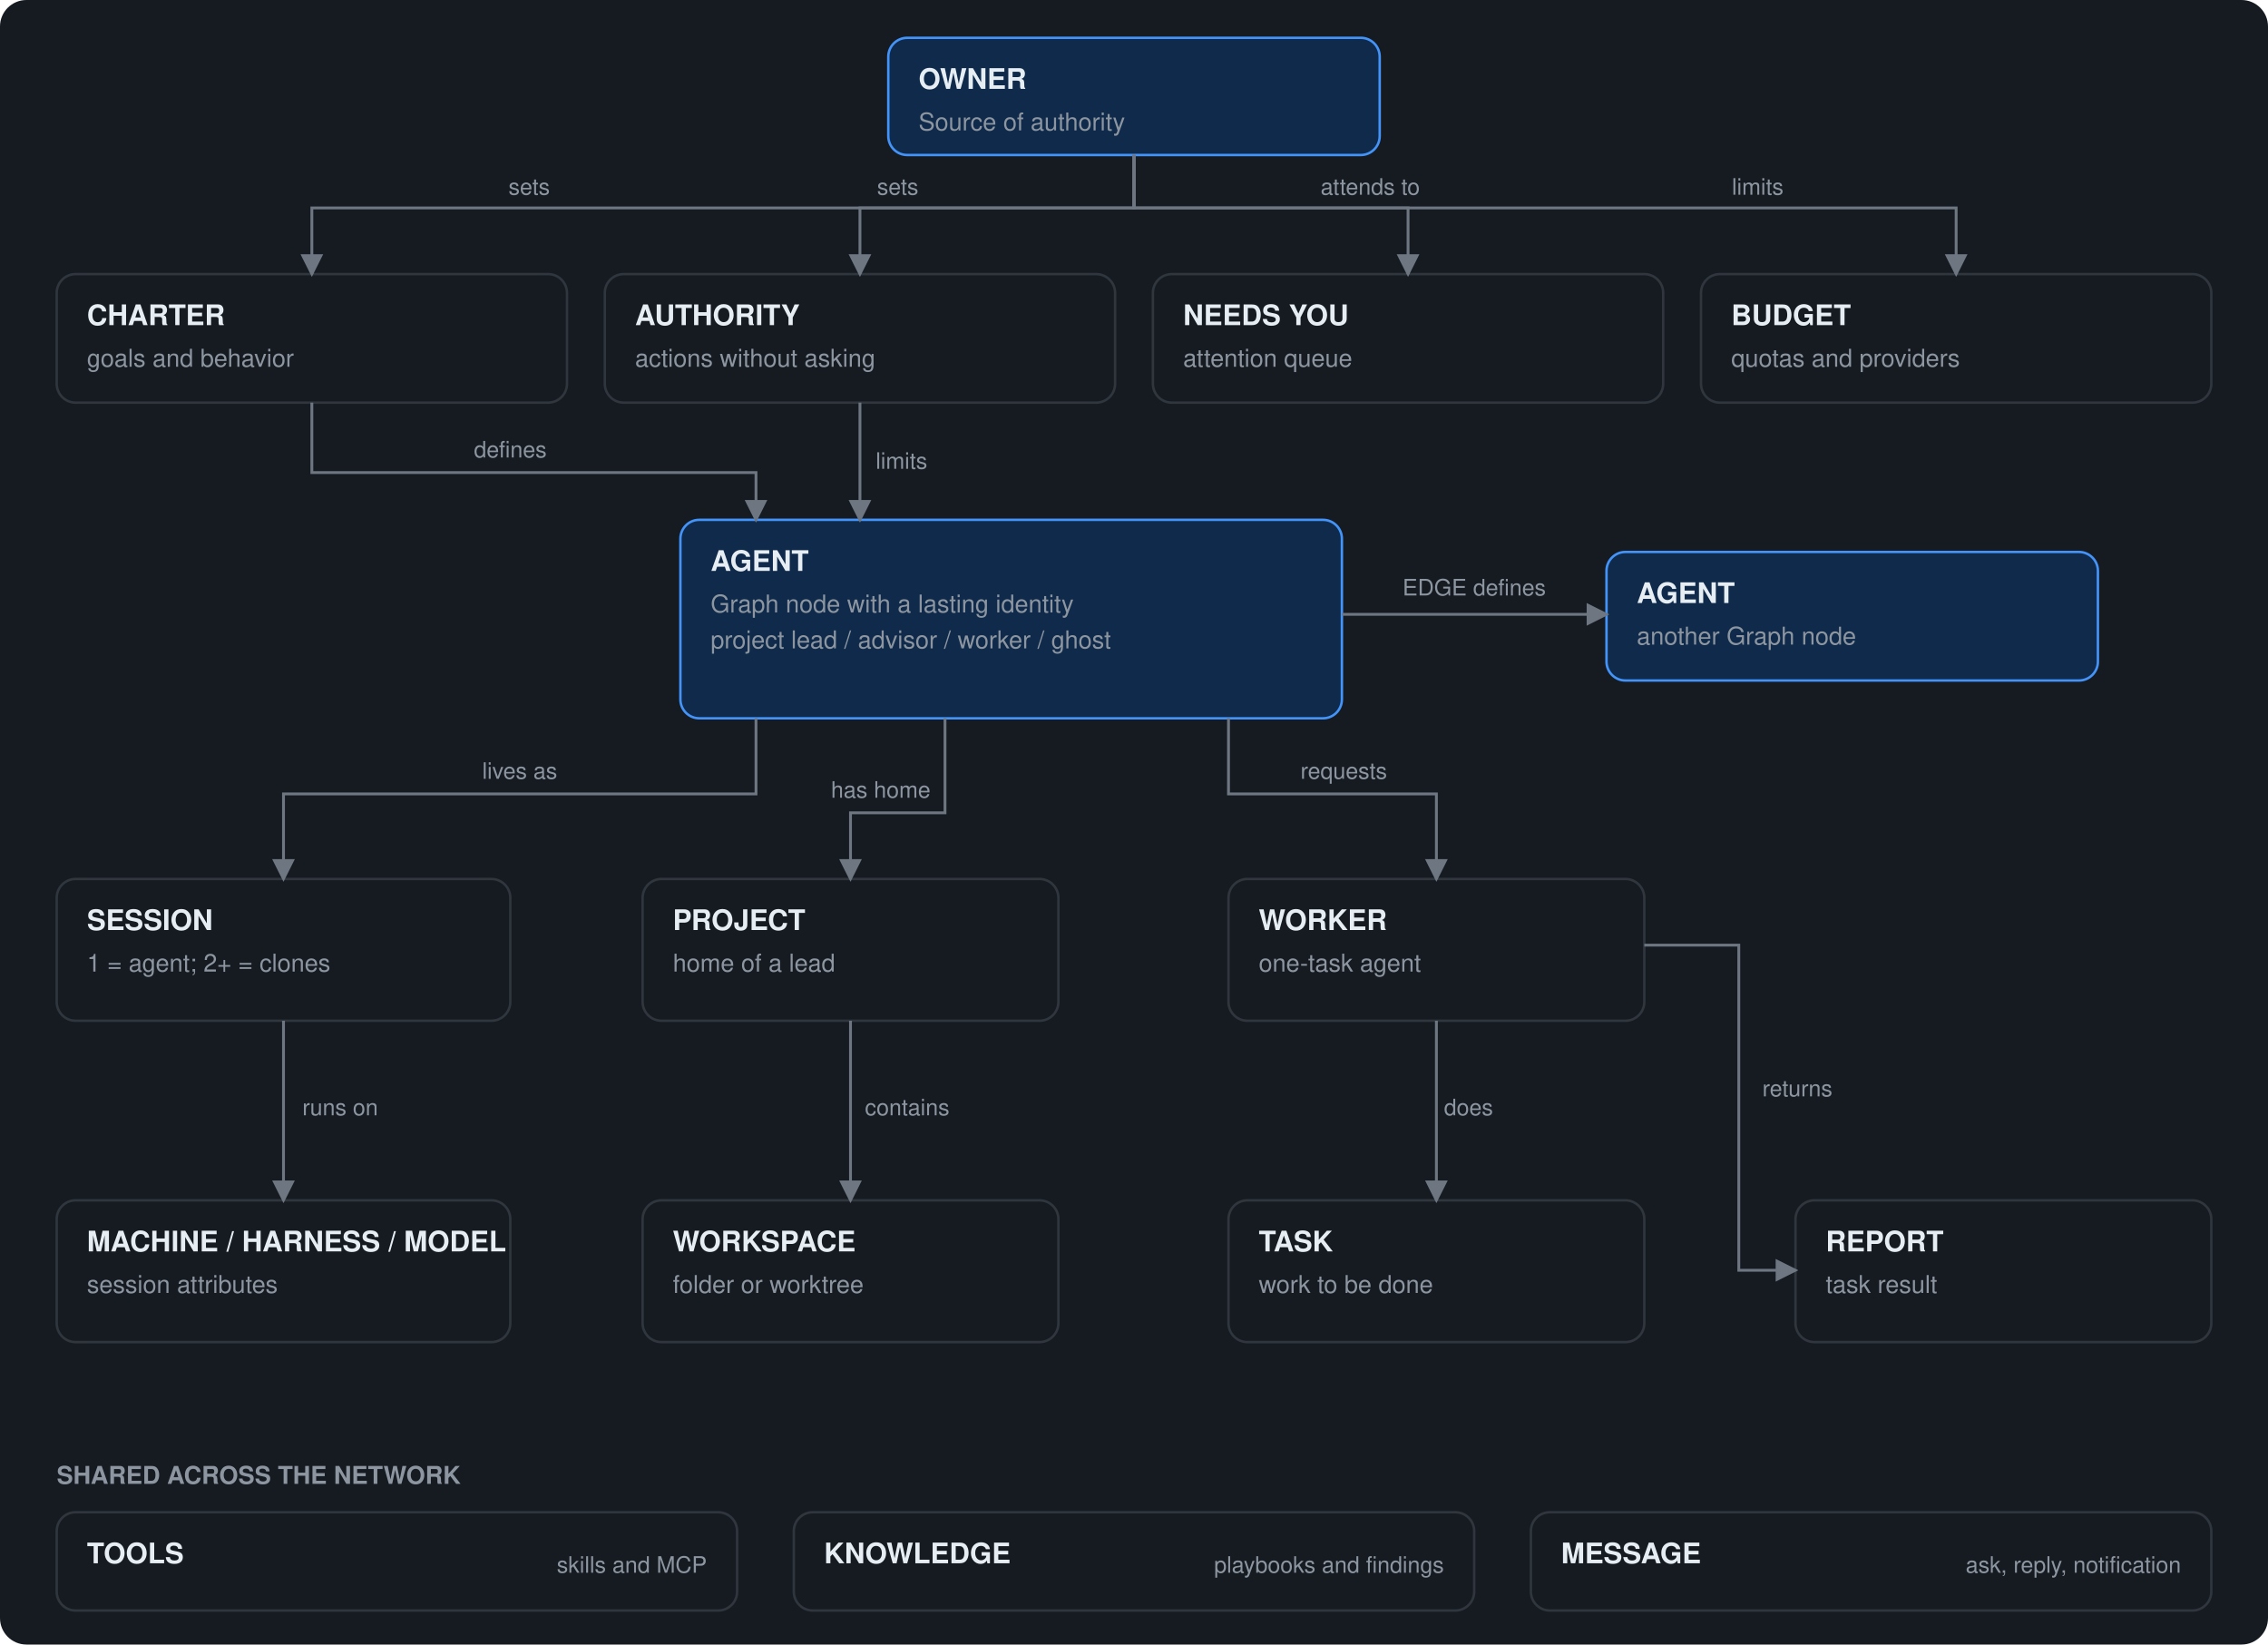
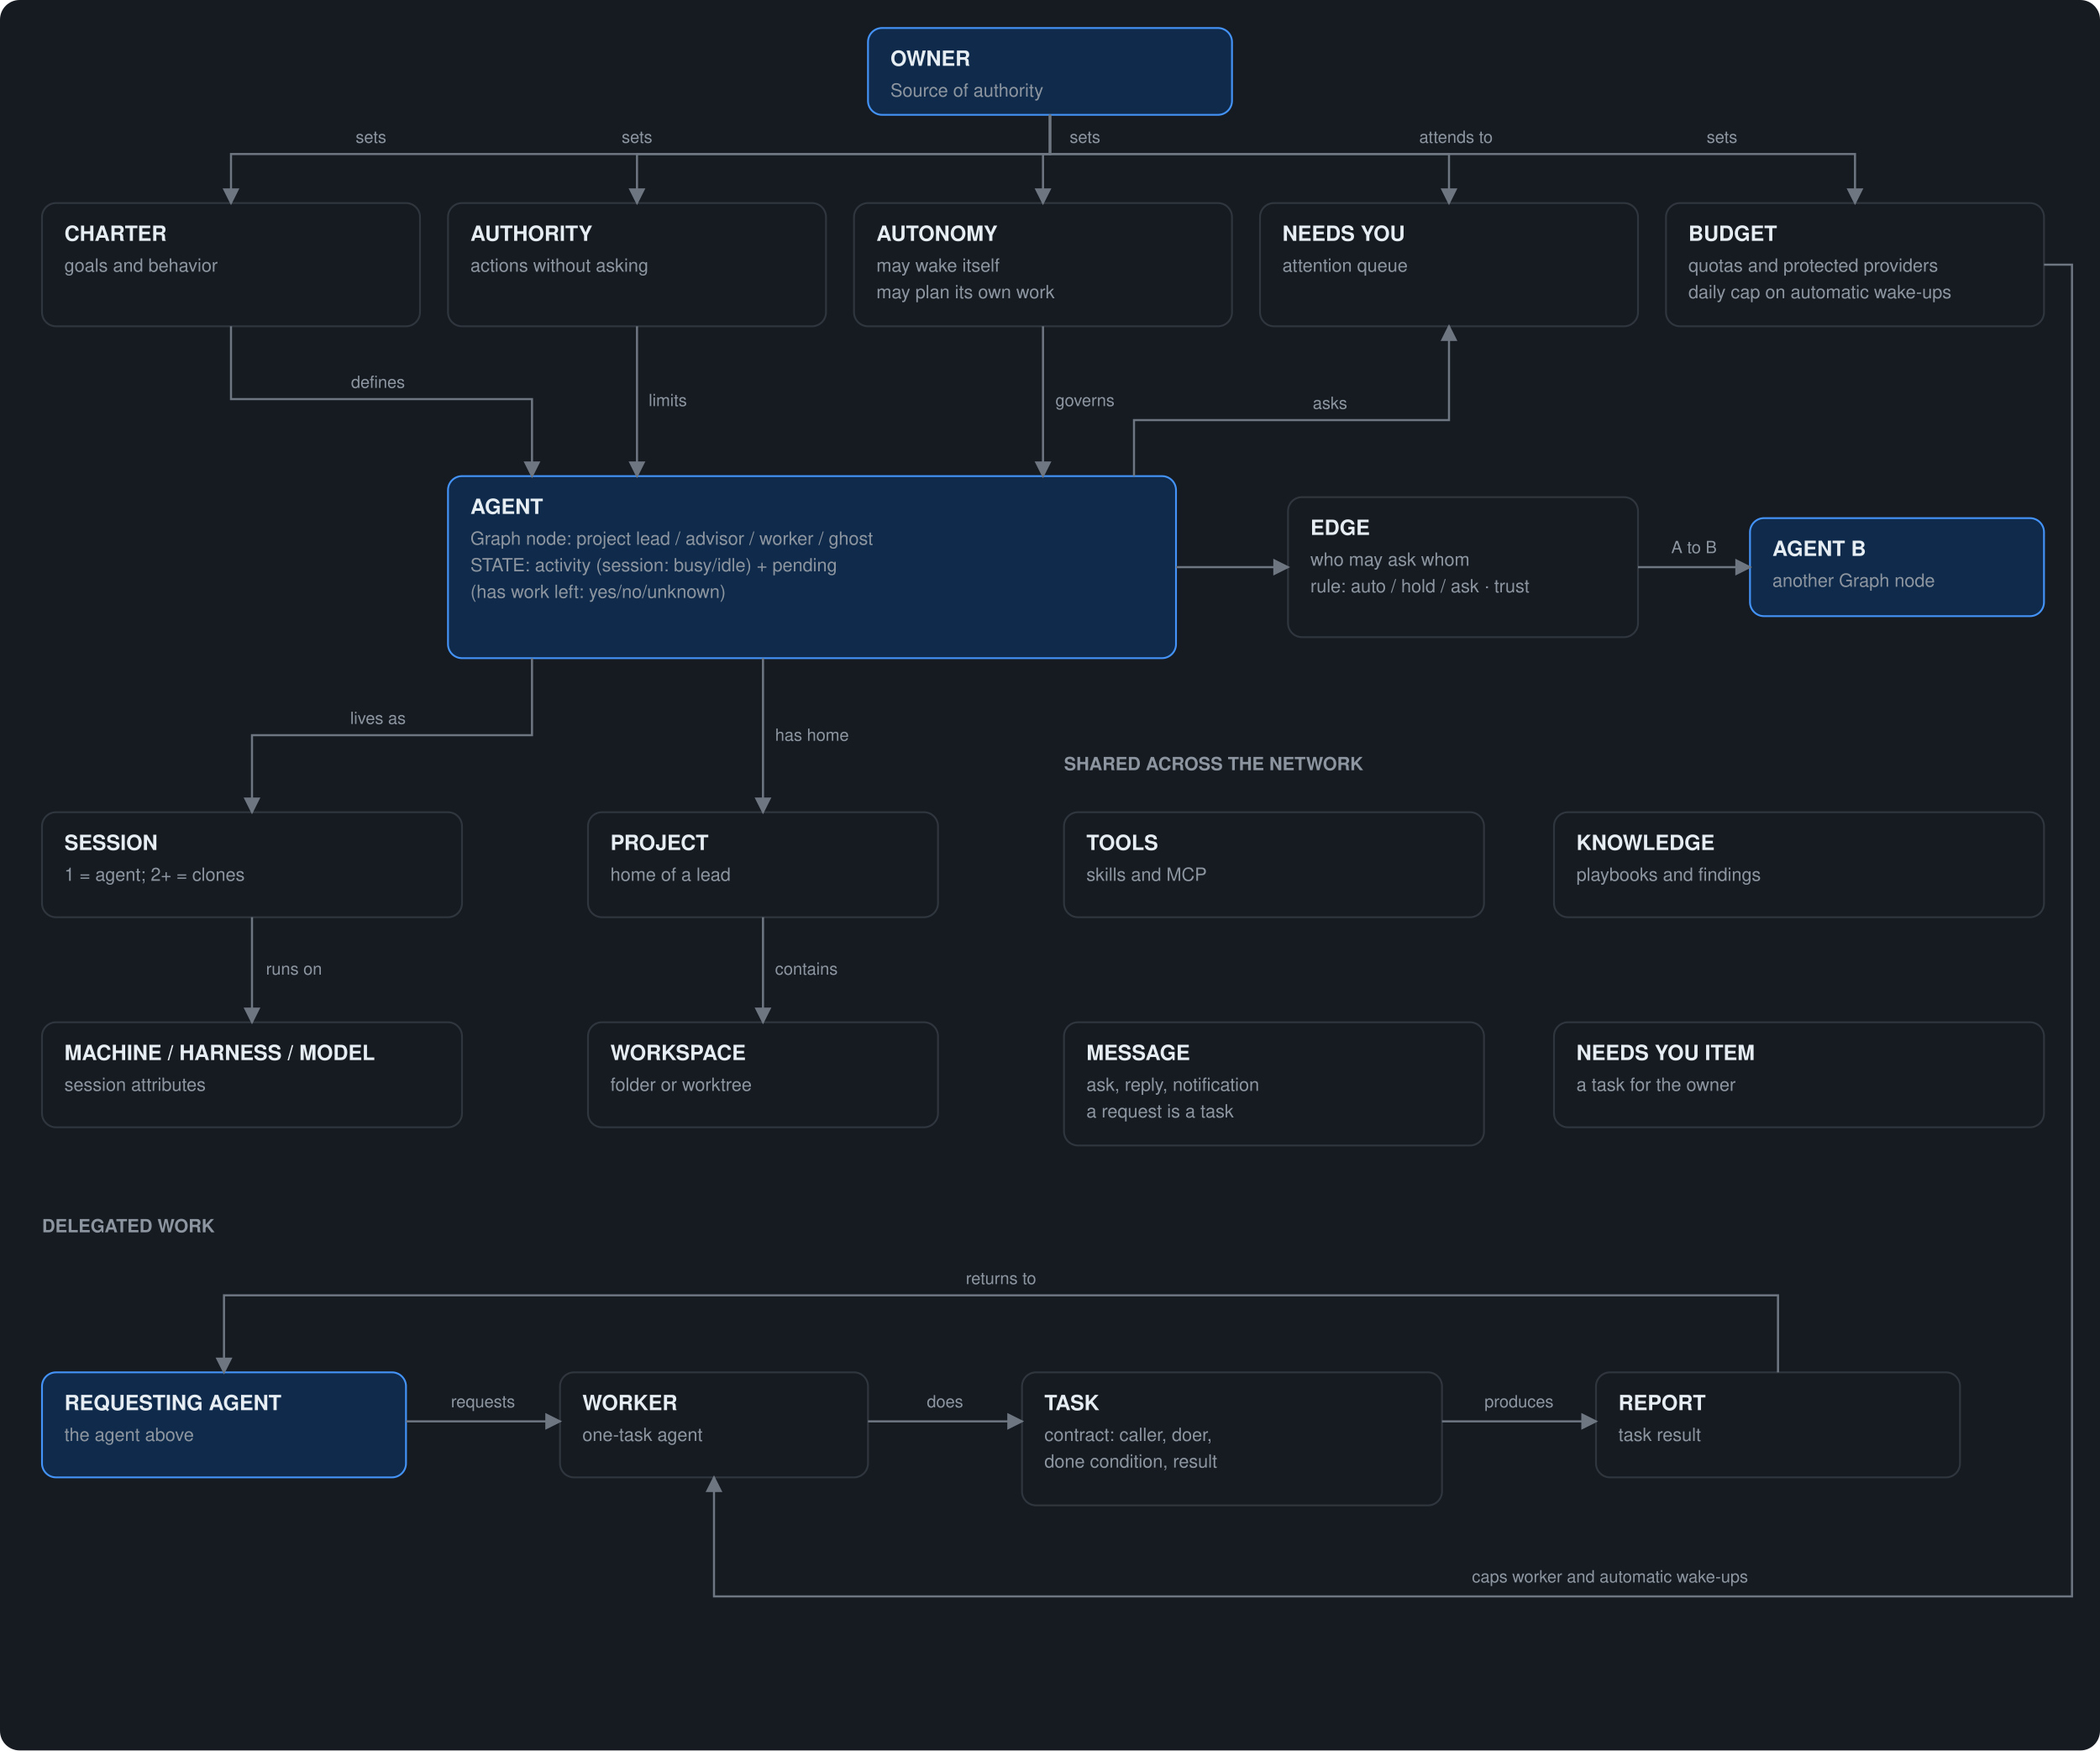
- <svg xmlns="http://www.w3.org/2000/svg" width="1200" height="870" viewBox="0 0 1200 870" font-family="-apple-system, BlinkMacSystemFont, 'Segoe UI', Helvetica, Arial, sans-serif">
+ <svg xmlns="http://www.w3.org/2000/svg" width="1500" height="1250" viewBox="0 0 1500 1250" font-family="-apple-system, BlinkMacSystemFont, 'Segoe UI', Helvetica, Arial, sans-serif">
  <defs>
    <marker id="arrow" markerWidth="8" markerHeight="8" refX="7" refY="4" orient="auto">
      <path d="M0 0 L8 4 L0 8 Z" fill="#6e7681" />
    </marker>
  </defs>
-   <rect width="1200" height="870" rx="14" fill="#161b22" />
-   <rect x="470" y="20" width="260" height="62" rx="10" fill="#0f2a4a" stroke="#4493f8" stroke-width="1.3" />
-   <text x="486" y="47" font-size="15" font-weight="700" fill="#e6edf3">OWNER</text>
-   <text x="486" y="69" font-size="13" fill="#8d96a0">Source of authority</text>
-   <rect x="30" y="145" width="270" height="68" rx="10" fill="#161b22" stroke="#30363d" stroke-width="1.3" />
+   <rect width="1500" height="1250" rx="14" fill="#161b22" />
+   <rect x="620" y="20" width="260" height="62" rx="10" fill="#0f2a4a" stroke="#4493f8" stroke-width="1.3" />
+   <text x="636" y="47" font-size="15" font-weight="700" fill="#e6edf3">OWNER</text>
+   <text x="636" y="69" font-size="13" fill="#8d96a0">Source of authority</text>
+   <rect x="30" y="145" width="270" height="88" rx="10" fill="#161b22" stroke="#30363d" stroke-width="1.3" />
  <text x="46" y="172" font-size="15" font-weight="700" fill="#e6edf3">CHARTER</text>
  <text x="46" y="194" font-size="13" fill="#8d96a0">goals and behavior</text>
-   <rect x="320" y="145" width="270" height="68" rx="10" fill="#161b22" stroke="#30363d" stroke-width="1.3" />
+   <rect x="320" y="145" width="270" height="88" rx="10" fill="#161b22" stroke="#30363d" stroke-width="1.3" />
  <text x="336" y="172" font-size="15" font-weight="700" fill="#e6edf3">AUTHORITY</text>
  <text x="336" y="194" font-size="13" fill="#8d96a0">actions without asking</text>
-   <rect x="610" y="145" width="270" height="68" rx="10" fill="#161b22" stroke="#30363d" stroke-width="1.3" />
-   <text x="626" y="172" font-size="15" font-weight="700" fill="#e6edf3">NEEDS YOU</text>
-   <text x="626" y="194" font-size="13" fill="#8d96a0">attention queue</text>
-   <rect x="900" y="145" width="270" height="68" rx="10" fill="#161b22" stroke="#30363d" stroke-width="1.3" />
-   <text x="916" y="172" font-size="15" font-weight="700" fill="#e6edf3">BUDGET</text>
-   <text x="916" y="194" font-size="13" fill="#8d96a0">quotas and providers</text>
-   <path d="M600 82 V110 H165 V145" fill="none" stroke="#6e7681" stroke-width="1.5" marker-end="url(#arrow)" />
-   <text x="280" y="103" text-anchor="middle" font-size="12" fill="#8d96a0">sets</text>
-   <path d="M600 82 V110 H455 V145" fill="none" stroke="#6e7681" stroke-width="1.5" marker-end="url(#arrow)" />
-   <text x="475" y="103" text-anchor="middle" font-size="12" fill="#8d96a0">sets</text>
-   <path d="M600 82 V110 H745 V145" fill="none" stroke="#6e7681" stroke-width="1.5" marker-end="url(#arrow)" />
-   <text x="725" y="103" text-anchor="middle" font-size="12" fill="#8d96a0">attends to</text>
-   <path d="M600 82 V110 H1035 V145" fill="none" stroke="#6e7681" stroke-width="1.5" marker-end="url(#arrow)" />
-   <text x="930" y="103" text-anchor="middle" font-size="12" fill="#8d96a0">limits</text>
-   <rect x="360" y="275" width="350" height="105" rx="10" fill="#0f2a4a" stroke="#4493f8" stroke-width="1.3" />
-   <text x="376" y="302" font-size="15" font-weight="700" fill="#e6edf3">AGENT</text>
-   <text x="376" y="324" font-size="13" fill="#8d96a0">Graph node with a lasting identity</text>
-   <text x="376" y="343" font-size="13" fill="#8d96a0">project lead  /  advisor  /  worker  /  ghost</text>
-   <rect x="850" y="292" width="260" height="68" rx="10" fill="#0f2a4a" stroke="#4493f8" stroke-width="1.3" />
-   <text x="866" y="319" font-size="15" font-weight="700" fill="#e6edf3">AGENT</text>
-   <text x="866" y="341" font-size="13" fill="#8d96a0">another Graph node</text>
-   <path d="M710 325 H850" fill="none" stroke="#6e7681" stroke-width="1.5" marker-end="url(#arrow)" />
-   <text x="780" y="315" text-anchor="middle" font-size="12" fill="#8d96a0">EDGE defines</text>
-   <path d="M165 213 V250 H400 V275" fill="none" stroke="#6e7681" stroke-width="1.5" marker-end="url(#arrow)" />
-   <text x="270" y="242" text-anchor="middle" font-size="12" fill="#8d96a0">defines</text>
-   <path d="M455 213 V275" fill="none" stroke="#6e7681" stroke-width="1.5" marker-end="url(#arrow)" />
-   <text x="477" y="248" text-anchor="middle" font-size="12" fill="#8d96a0">limits</text>
-   <rect x="30" y="465" width="240" height="75" rx="10" fill="#161b22" stroke="#30363d" stroke-width="1.3" />
-   <text x="46" y="492" font-size="15" font-weight="700" fill="#e6edf3">SESSION</text>
-   <text x="46" y="514" font-size="13" fill="#8d96a0">1 = agent; 2+ = clones</text>
-   <rect x="30" y="635" width="240" height="75" rx="10" fill="#161b22" stroke="#30363d" stroke-width="1.3" />
-   <text x="46" y="662" font-size="15" font-weight="700" fill="#e6edf3">MACHINE / HARNESS / MODEL</text>
-   <text x="46" y="684" font-size="13" fill="#8d96a0">session attributes</text>
-   <path d="M400 380 V420 H150 V465" fill="none" stroke="#6e7681" stroke-width="1.5" marker-end="url(#arrow)" />
-   <text x="275" y="412" text-anchor="middle" font-size="12" fill="#8d96a0">lives as</text>
-   <path d="M150 540 V635" fill="none" stroke="#6e7681" stroke-width="1.5" marker-end="url(#arrow)" />
-   <text x="180" y="590" text-anchor="middle" font-size="12" fill="#8d96a0">runs on</text>
-   <rect x="340" y="465" width="220" height="75" rx="10" fill="#161b22" stroke="#30363d" stroke-width="1.3" />
-   <text x="356" y="492" font-size="15" font-weight="700" fill="#e6edf3">PROJECT</text>
-   <text x="356" y="514" font-size="13" fill="#8d96a0">home of a lead</text>
-   <rect x="340" y="635" width="220" height="75" rx="10" fill="#161b22" stroke="#30363d" stroke-width="1.3" />
-   <text x="356" y="662" font-size="15" font-weight="700" fill="#e6edf3">WORKSPACE</text>
-   <text x="356" y="684" font-size="13" fill="#8d96a0">folder or worktree</text>
-   <path d="M500 380 V430 H450 V465" fill="none" stroke="#6e7681" stroke-width="1.5" marker-end="url(#arrow)" />
-   <text x="466" y="422" text-anchor="middle" font-size="12" fill="#8d96a0">has home</text>
-   <path d="M450 540 V635" fill="none" stroke="#6e7681" stroke-width="1.5" marker-end="url(#arrow)" />
-   <text x="480" y="590" text-anchor="middle" font-size="12" fill="#8d96a0">contains</text>
-   <rect x="650" y="465" width="220" height="75" rx="10" fill="#161b22" stroke="#30363d" stroke-width="1.3" />
-   <text x="666" y="492" font-size="15" font-weight="700" fill="#e6edf3">WORKER</text>
-   <text x="666" y="514" font-size="13" fill="#8d96a0">one-task agent</text>
-   <rect x="650" y="635" width="220" height="75" rx="10" fill="#161b22" stroke="#30363d" stroke-width="1.3" />
-   <text x="666" y="662" font-size="15" font-weight="700" fill="#e6edf3">TASK</text>
-   <text x="666" y="684" font-size="13" fill="#8d96a0">work to be done</text>
-   <rect x="950" y="635" width="220" height="75" rx="10" fill="#161b22" stroke="#30363d" stroke-width="1.3" />
-   <text x="966" y="662" font-size="15" font-weight="700" fill="#e6edf3">REPORT</text>
-   <text x="966" y="684" font-size="13" fill="#8d96a0">task result</text>
-   <path d="M650 380 V420 H760 V465" fill="none" stroke="#6e7681" stroke-width="1.5" marker-end="url(#arrow)" />
-   <text x="711" y="412" text-anchor="middle" font-size="12" fill="#8d96a0">requests</text>
-   <path d="M760 540 V635" fill="none" stroke="#6e7681" stroke-width="1.5" marker-end="url(#arrow)" />
-   <text x="777" y="590" text-anchor="middle" font-size="12" fill="#8d96a0">does</text>
-   <path d="M870 500 H920 V672 H950" fill="none" stroke="#6e7681" stroke-width="1.5" marker-end="url(#arrow)" />
-   <text x="951" y="580" text-anchor="middle" font-size="12" fill="#8d96a0">returns</text>
-   <text x="30" y="785" font-size="13" font-weight="700" fill="#8d96a0">SHARED ACROSS THE NETWORK</text>
-   <rect x="30" y="800" width="360" height="52" rx="10" fill="#161b22" stroke="#30363d" stroke-width="1.3" />
-   <text x="46" y="827" font-size="15" font-weight="700" fill="#e6edf3">TOOLS</text>
-   <text x="374" y="832" text-anchor="end" font-size="12" fill="#8d96a0">skills and MCP</text>
-   <rect x="420" y="800" width="360" height="52" rx="10" fill="#161b22" stroke="#30363d" stroke-width="1.3" />
-   <text x="436" y="827" font-size="15" font-weight="700" fill="#e6edf3">KNOWLEDGE</text>
-   <text x="764" y="832" text-anchor="end" font-size="12" fill="#8d96a0">playbooks and findings</text>
-   <rect x="810" y="800" width="360" height="52" rx="10" fill="#161b22" stroke="#30363d" stroke-width="1.3" />
-   <text x="826" y="827" font-size="15" font-weight="700" fill="#e6edf3">MESSAGE</text>
-   <text x="1154" y="832" text-anchor="end" font-size="12" fill="#8d96a0">ask, reply, notification</text>
+   <rect x="610" y="145" width="270" height="88" rx="10" fill="#161b22" stroke="#30363d" stroke-width="1.3" />
+   <text x="626" y="172" font-size="15" font-weight="700" fill="#e6edf3">AUTONOMY</text>
+   <text x="626" y="194" font-size="13" fill="#8d96a0">may wake itself</text>
+   <text x="626" y="213" font-size="13" fill="#8d96a0">may plan its own work</text>
+   <rect x="900" y="145" width="270" height="88" rx="10" fill="#161b22" stroke="#30363d" stroke-width="1.3" />
+   <text x="916" y="172" font-size="15" font-weight="700" fill="#e6edf3">NEEDS YOU</text>
+   <text x="916" y="194" font-size="13" fill="#8d96a0">attention queue</text>
+   <rect x="1190" y="145" width="270" height="88" rx="10" fill="#161b22" stroke="#30363d" stroke-width="1.3" />
+   <text x="1206" y="172" font-size="15" font-weight="700" fill="#e6edf3">BUDGET</text>
+   <text x="1206" y="194" font-size="13" fill="#8d96a0">quotas and protected providers</text>
+   <text x="1206" y="213" font-size="13" fill="#8d96a0">daily cap on automatic wake-ups</text>
+   <path d="M750 82 V110 H165 V145" fill="none" stroke="#6e7681" stroke-width="1.5" marker-end="url(#arrow)" />
+   <text x="265" y="102" text-anchor="middle" font-size="12" fill="#8d96a0">sets</text>
+   <path d="M750 82 V110 H455 V145" fill="none" stroke="#6e7681" stroke-width="1.5" marker-end="url(#arrow)" />
+   <text x="455" y="102" text-anchor="middle" font-size="12" fill="#8d96a0">sets</text>
+   <path d="M750 82 V110 H745 V145" fill="none" stroke="#6e7681" stroke-width="1.5" marker-end="url(#arrow)" />
+   <text x="775" y="102" text-anchor="middle" font-size="12" fill="#8d96a0">sets</text>
+   <path d="M750 82 V110 H1035 V145" fill="none" stroke="#6e7681" stroke-width="1.5" marker-end="url(#arrow)" />
+   <text x="1040" y="102" text-anchor="middle" font-size="12" fill="#8d96a0">attends to</text>
+   <path d="M750 82 V110 H1325 V145" fill="none" stroke="#6e7681" stroke-width="1.5" marker-end="url(#arrow)" />
+   <text x="1230" y="102" text-anchor="middle" font-size="12" fill="#8d96a0">sets</text>
+   <rect x="320" y="340" width="520" height="130" rx="10" fill="#0f2a4a" stroke="#4493f8" stroke-width="1.3" />
+   <text x="336" y="367" font-size="15" font-weight="700" fill="#e6edf3">AGENT</text>
+   <text x="336" y="389" font-size="13" fill="#8d96a0">Graph node: project lead / advisor / worker / ghost</text>
+   <text x="336" y="408" font-size="13" fill="#8d96a0">STATE: activity (session: busy/idle) + pending</text>
+   <text x="336" y="427" font-size="13" fill="#8d96a0">(has work left: yes/no/unknown)</text>
+   <rect x="920" y="355" width="250" height="100" rx="10" fill="#161b22" stroke="#30363d" stroke-width="1.3" />
+   <text x="936" y="382" font-size="15" font-weight="700" fill="#e6edf3">EDGE</text>
+   <text x="936" y="404" font-size="13" fill="#8d96a0">who may ask whom</text>
+   <text x="936" y="423" font-size="13" fill="#8d96a0">rule: auto / hold / ask   ·   trust</text>
+   <rect x="1250" y="370" width="210" height="70" rx="10" fill="#0f2a4a" stroke="#4493f8" stroke-width="1.3" />
+   <text x="1266" y="397" font-size="15" font-weight="700" fill="#e6edf3">AGENT B</text>
+   <text x="1266" y="419" font-size="13" fill="#8d96a0">another Graph node</text>
+   <path d="M840 405 H920" fill="none" stroke="#6e7681" stroke-width="1.5" marker-end="url(#arrow)" />
+   <text x="880" y="396" text-anchor="middle" font-size="12" fill="#8d96a0" />
+   <path d="M1170 405 H1250" fill="none" stroke="#6e7681" stroke-width="1.5" marker-end="url(#arrow)" />
+   <text x="1210" y="395" text-anchor="middle" font-size="12" fill="#8d96a0">A to B</text>
+   <path d="M165 233 V285 H380 V340" fill="none" stroke="#6e7681" stroke-width="1.5" marker-end="url(#arrow)" />
+   <text x="270" y="277" text-anchor="middle" font-size="12" fill="#8d96a0">defines</text>
+   <path d="M455 233 V340" fill="none" stroke="#6e7681" stroke-width="1.5" marker-end="url(#arrow)" />
+   <text x="477" y="290" text-anchor="middle" font-size="12" fill="#8d96a0">limits</text>
+   <path d="M745 233 V340" fill="none" stroke="#6e7681" stroke-width="1.5" marker-end="url(#arrow)" />
+   <text x="775" y="290" text-anchor="middle" font-size="12" fill="#8d96a0">governs</text>
+   <path d="M810 340 V300 H1035 V233" fill="none" stroke="#6e7681" stroke-width="1.5" marker-end="url(#arrow)" />
+   <text x="950" y="292" text-anchor="middle" font-size="12" fill="#8d96a0">asks</text>
+   <rect x="30" y="580" width="300" height="75" rx="10" fill="#161b22" stroke="#30363d" stroke-width="1.3" />
+   <text x="46" y="607" font-size="15" font-weight="700" fill="#e6edf3">SESSION</text>
+   <text x="46" y="629" font-size="13" fill="#8d96a0">1 = agent; 2+ = clones</text>
+   <rect x="30" y="730" width="300" height="75" rx="10" fill="#161b22" stroke="#30363d" stroke-width="1.3" />
+   <text x="46" y="757" font-size="15" font-weight="700" fill="#e6edf3">MACHINE / HARNESS / MODEL</text>
+   <text x="46" y="779" font-size="13" fill="#8d96a0">session attributes</text>
+   <path d="M380 470 V525 H180 V580" fill="none" stroke="#6e7681" stroke-width="1.5" marker-end="url(#arrow)" />
+   <text x="270" y="517" text-anchor="middle" font-size="12" fill="#8d96a0">lives as</text>
+   <path d="M180 655 V730" fill="none" stroke="#6e7681" stroke-width="1.5" marker-end="url(#arrow)" />
+   <text x="210" y="696" text-anchor="middle" font-size="12" fill="#8d96a0">runs on</text>
+   <rect x="420" y="580" width="250" height="75" rx="10" fill="#161b22" stroke="#30363d" stroke-width="1.3" />
+   <text x="436" y="607" font-size="15" font-weight="700" fill="#e6edf3">PROJECT</text>
+   <text x="436" y="629" font-size="13" fill="#8d96a0">home of a lead</text>
+   <rect x="420" y="730" width="250" height="75" rx="10" fill="#161b22" stroke="#30363d" stroke-width="1.3" />
+   <text x="436" y="757" font-size="15" font-weight="700" fill="#e6edf3">WORKSPACE</text>
+   <text x="436" y="779" font-size="13" fill="#8d96a0">folder or worktree</text>
+   <path d="M545 470 V580" fill="none" stroke="#6e7681" stroke-width="1.5" marker-end="url(#arrow)" />
+   <text x="580" y="529" text-anchor="middle" font-size="12" fill="#8d96a0">has home</text>
+   <path d="M545 655 V730" fill="none" stroke="#6e7681" stroke-width="1.5" marker-end="url(#arrow)" />
+   <text x="576" y="696" text-anchor="middle" font-size="12" fill="#8d96a0">contains</text>
+   <rect x="760" y="580" width="300" height="75" rx="10" fill="#161b22" stroke="#30363d" stroke-width="1.3" />
+   <text x="776" y="607" font-size="15" font-weight="700" fill="#e6edf3">TOOLS</text>
+   <text x="776" y="629" font-size="13" fill="#8d96a0">skills and MCP</text>
+   <rect x="1110" y="580" width="350" height="75" rx="10" fill="#161b22" stroke="#30363d" stroke-width="1.3" />
+   <text x="1126" y="607" font-size="15" font-weight="700" fill="#e6edf3">KNOWLEDGE</text>
+   <text x="1126" y="629" font-size="13" fill="#8d96a0">playbooks and findings</text>
+   <rect x="760" y="730" width="300" height="88" rx="10" fill="#161b22" stroke="#30363d" stroke-width="1.3" />
+   <text x="776" y="757" font-size="15" font-weight="700" fill="#e6edf3">MESSAGE</text>
+   <text x="776" y="779" font-size="13" fill="#8d96a0">ask, reply, notification</text>
+   <text x="776" y="798" font-size="13" fill="#8d96a0">a request is a task</text>
+   <rect x="1110" y="730" width="350" height="75" rx="10" fill="#161b22" stroke="#30363d" stroke-width="1.3" />
+   <text x="1126" y="757" font-size="15" font-weight="700" fill="#e6edf3">NEEDS YOU ITEM</text>
+   <text x="1126" y="779" font-size="13" fill="#8d96a0">a task for the owner</text>
+   <text x="760" y="550" font-size="13" font-weight="700" fill="#8d96a0">SHARED ACROSS THE NETWORK</text>
+   <text x="30" y="880" font-size="13" font-weight="700" fill="#8d96a0">DELEGATED WORK</text>
+   <rect x="30" y="980" width="260" height="75" rx="10" fill="#0f2a4a" stroke="#4493f8" stroke-width="1.3" />
+   <text x="46" y="1007" font-size="15" font-weight="700" fill="#e6edf3">REQUESTING AGENT</text>
+   <text x="46" y="1029" font-size="13" fill="#8d96a0">the agent above</text>
+   <rect x="400" y="980" width="220" height="75" rx="10" fill="#161b22" stroke="#30363d" stroke-width="1.3" />
+   <text x="416" y="1007" font-size="15" font-weight="700" fill="#e6edf3">WORKER</text>
+   <text x="416" y="1029" font-size="13" fill="#8d96a0">one-task agent</text>
+   <rect x="730" y="980" width="300" height="95" rx="10" fill="#161b22" stroke="#30363d" stroke-width="1.3" />
+   <text x="746" y="1007" font-size="15" font-weight="700" fill="#e6edf3">TASK</text>
+   <text x="746" y="1029" font-size="13" fill="#8d96a0">contract: caller, doer,</text>
+   <text x="746" y="1048" font-size="13" fill="#8d96a0">done condition, result</text>
+   <rect x="1140" y="980" width="260" height="75" rx="10" fill="#161b22" stroke="#30363d" stroke-width="1.3" />
+   <text x="1156" y="1007" font-size="15" font-weight="700" fill="#e6edf3">REPORT</text>
+   <text x="1156" y="1029" font-size="13" fill="#8d96a0">task result</text>
+   <path d="M290 1015 H400" fill="none" stroke="#6e7681" stroke-width="1.5" marker-end="url(#arrow)" />
+   <text x="345" y="1005" text-anchor="middle" font-size="12" fill="#8d96a0">requests</text>
+   <path d="M620 1015 H730" fill="none" stroke="#6e7681" stroke-width="1.5" marker-end="url(#arrow)" />
+   <text x="675" y="1005" text-anchor="middle" font-size="12" fill="#8d96a0">does</text>
+   <path d="M1030 1015 H1140" fill="none" stroke="#6e7681" stroke-width="1.5" marker-end="url(#arrow)" />
+   <text x="1085" y="1005" text-anchor="middle" font-size="12" fill="#8d96a0">produces</text>
+   <path d="M1270 980 V925 H160 V980" fill="none" stroke="#6e7681" stroke-width="1.5" marker-end="url(#arrow)" />
+   <text x="715" y="917" text-anchor="middle" font-size="12" fill="#8d96a0">returns to</text>
+   <path d="M1460 189 H1480 V1140 H510 V1055" fill="none" stroke="#6e7681" stroke-width="1.5" marker-end="url(#arrow)" />
+   <text x="1150" y="1130" text-anchor="middle" font-size="12" fill="#8d96a0">caps worker and automatic wake-ups</text>
</svg>
